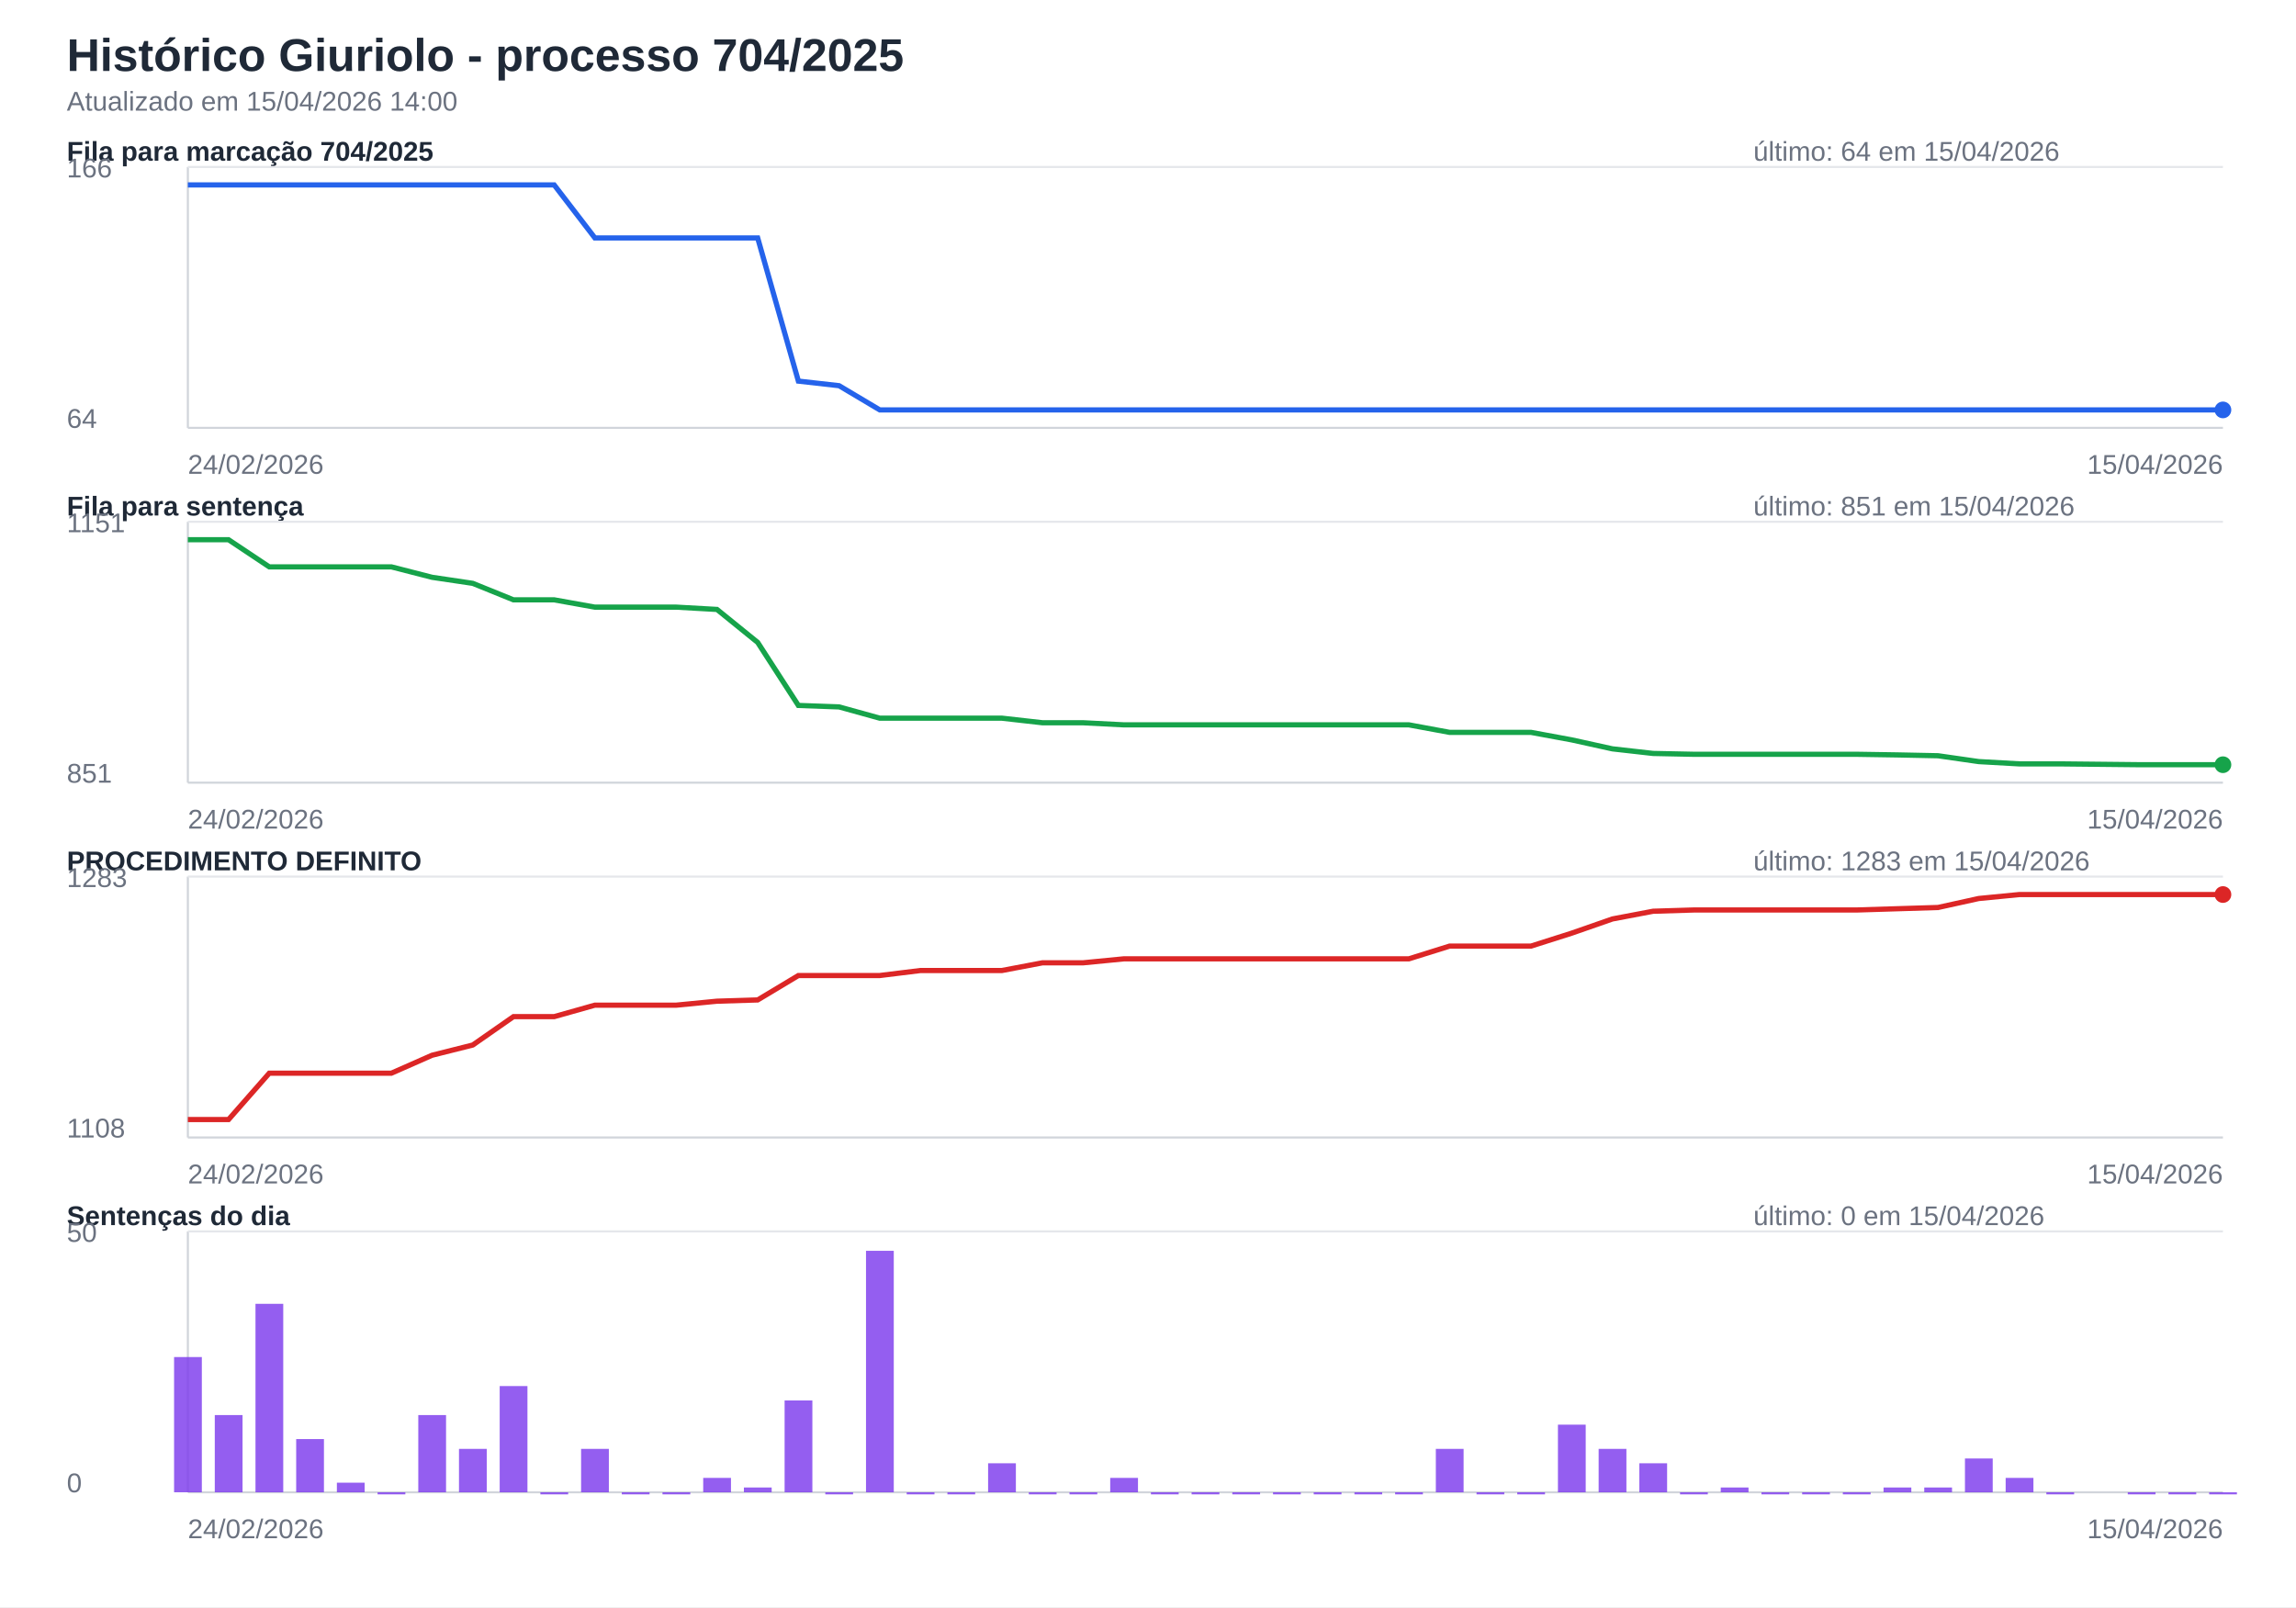
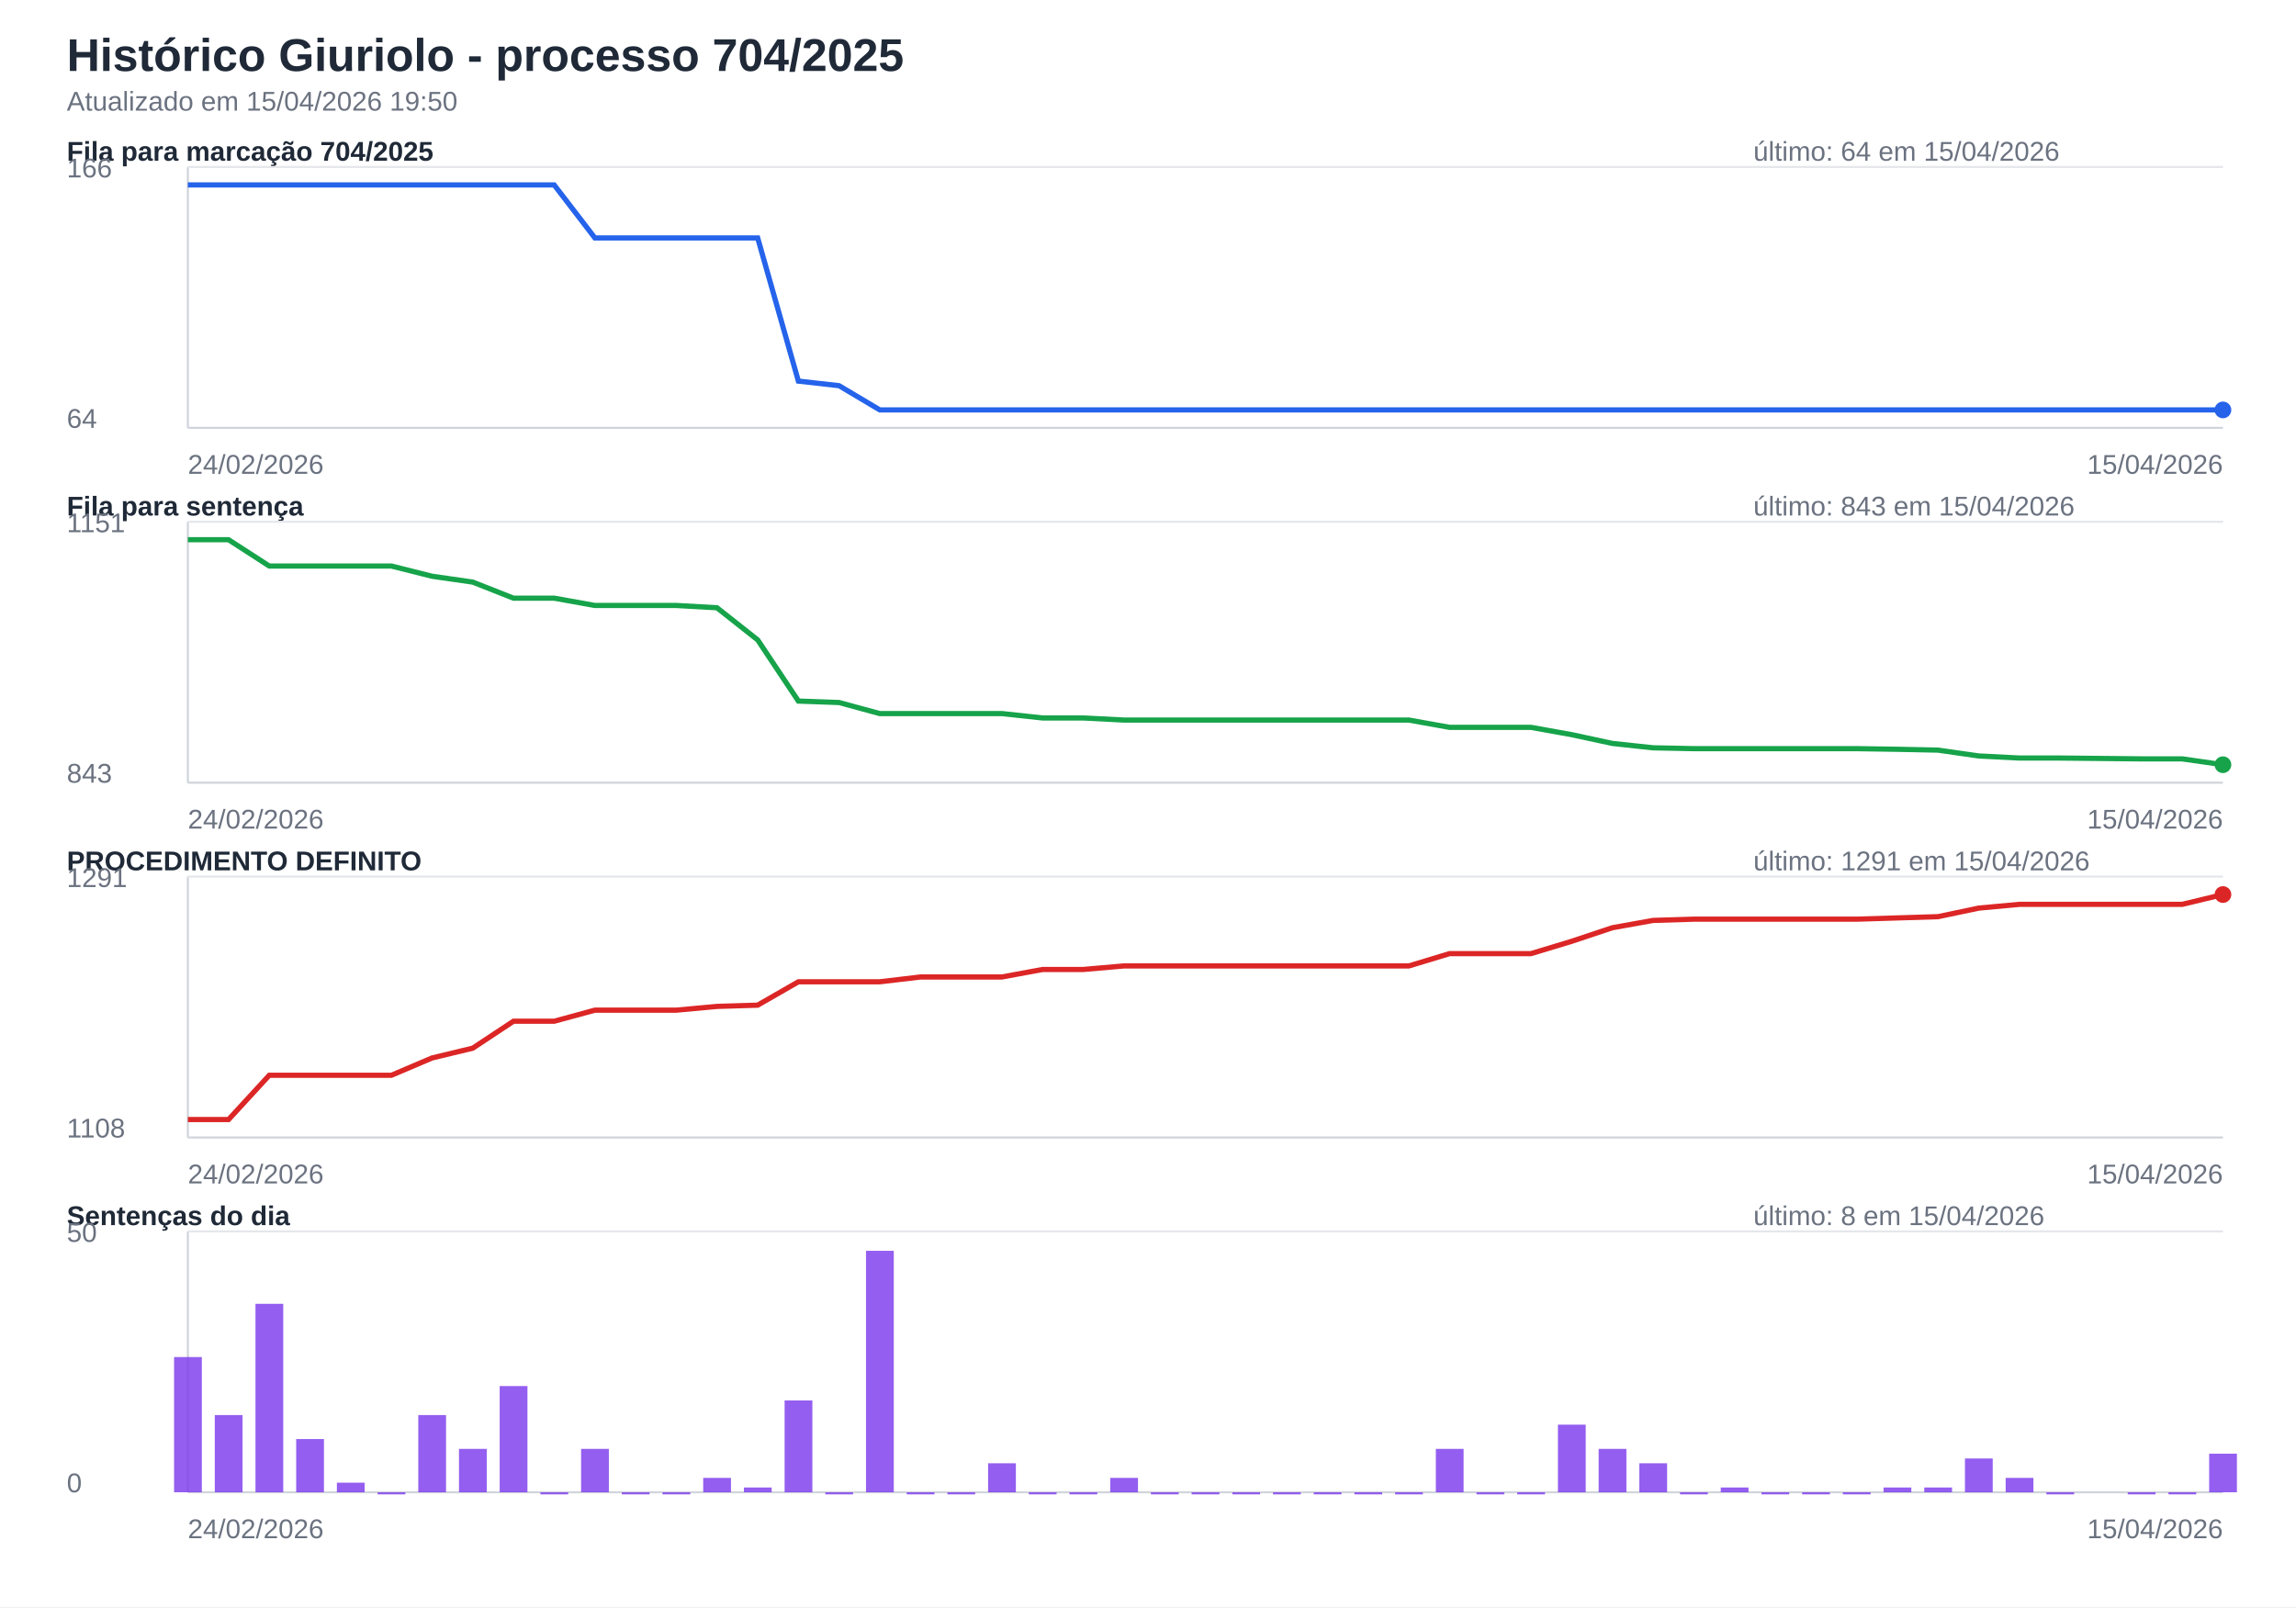
<svg xmlns="http://www.w3.org/2000/svg" width="1100" height="770" viewBox="0 0 1100 770">
  <rect width="100%" height="100%" fill="#ffffff" />
  <style>text{font-family:Segoe UI,Arial,sans-serif;font-size:13px;fill:#1f2937}.titulo{font-size:22px;font-weight:700}.sub{fill:#6b7280}.eixo{stroke:#d1d5db;stroke-width:1}.grade{stroke:#e5e7eb;stroke-width:1}.linha{fill:none;stroke-width:2.5}.barra{opacity:.82}</style>
  <text class="titulo" x="32" y="34">Histórico Giuriolo - processo 704/2025</text>
-   <text class="sub" x="32" y="53">Atualizado em 15/04/2026 14:00</text>
+   <text class="sub" x="32" y="53">Atualizado em 15/04/2026 19:50</text>
  <text x="32" y="77" font-weight="700">Fila para marcação 704/2025</text>
  <text class="sub" x="840" y="77">último: 64 em 15/04/2026</text>
  <line class="eixo" x1="90" y1="205" x2="1065" y2="205" />
  <line class="eixo" x1="90" y1="80" x2="90" y2="205" />
  <line class="grade" x1="90" y1="80" x2="1065" y2="80" />
  <text class="sub" x="32" y="85">166</text>
  <text class="sub" x="32" y="205">64</text>
  <path class="linha" stroke="#2563eb" d="M90.0,88.6 L109.5,88.6 L129.0,88.6 L148.5,88.6 L168.0,88.6 L187.5,88.6 L207.0,88.6 L226.5,88.6 L246.0,88.6 L265.5,88.6 L285.0,114.0 L304.5,114.0 L324.0,114.0 L343.5,114.0 L363.0,114.0 L382.5,182.6 L402.0,184.8 L421.5,196.4 L441.0,196.4 L460.5,196.4 L480.0,196.4 L499.5,196.4 L519.0,196.4 L538.5,196.4 L558.0,196.4 L577.5,196.4 L597.0,196.4 L616.5,196.4 L636.0,196.4 L655.5,196.4 L675.0,196.4 L694.5,196.4 L714.0,196.4 L733.5,196.4 L753.0,196.4 L772.5,196.4 L792.0,196.4 L811.5,196.4 L831.0,196.4 L850.5,196.4 L870.0,196.4 L889.5,196.4 L909.0,196.4 L928.5,196.4 L948.0,196.4 L967.5,196.4 L987.0,196.4 L1026.0,196.4 L1045.5,196.4 L1065.0,196.4" />
  <circle cx="1065.0" cy="196.4" r="4" fill="#2563eb" />
  <text class="sub" x="90" y="227">24/02/2026</text>
  <text class="sub" text-anchor="end" x="1065" y="227">15/04/2026</text>
  <text x="32" y="247" font-weight="700">Fila para sentença</text>
-   <text class="sub" x="840" y="247">último: 851 em 15/04/2026</text>
+   <text class="sub" x="840" y="247">último: 843 em 15/04/2026</text>
  <line class="eixo" x1="90" y1="375" x2="1065" y2="375" />
  <line class="eixo" x1="90" y1="250" x2="90" y2="375" />
  <line class="grade" x1="90" y1="250" x2="1065" y2="250" />
  <text class="sub" x="32" y="255">1151</text>
-   <text class="sub" x="32" y="375">851</text>
-   <path class="linha" stroke="#16a34a" d="M90.0,258.6 L109.5,258.6 L129.0,271.6 L148.5,271.6 L168.0,271.6 L187.5,271.6 L207.0,276.6 L226.5,279.5 L246.0,287.4 L265.5,287.4 L285.0,290.9 L304.5,290.9 L324.0,290.9 L343.5,292.0 L363.0,307.8 L382.5,338.0 L402.0,338.7 L421.5,344.1 L441.0,344.1 L460.5,344.1 L480.0,344.1 L499.5,346.3 L519.0,346.3 L538.5,347.3 L558.0,347.3 L577.5,347.3 L597.0,347.3 L616.5,347.3 L636.0,347.3 L655.5,347.3 L675.0,347.3 L694.5,350.9 L714.0,350.9 L733.5,350.9 L753.0,354.5 L772.5,358.8 L792.0,361.0 L811.5,361.4 L831.0,361.4 L850.5,361.4 L870.0,361.4 L889.5,361.4 L909.0,361.7 L928.5,362.1 L948.0,364.9 L967.5,366.0 L987.0,366.0 L1026.0,366.4 L1045.5,366.4 L1065.0,366.4" />
+   <text class="sub" x="32" y="375">843</text>
+   <path class="linha" stroke="#16a34a" d="M90.0,258.6 L109.5,258.6 L129.0,271.2 L148.5,271.2 L168.0,271.2 L187.5,271.2 L207.0,276.1 L226.5,278.9 L246.0,286.6 L265.5,286.6 L285.0,290.1 L304.5,290.1 L324.0,290.1 L343.5,291.2 L363.0,306.6 L382.5,335.9 L402.0,336.6 L421.5,341.9 L441.0,341.9 L460.5,341.9 L480.0,341.9 L499.5,344.0 L519.0,344.0 L538.5,345.0 L558.0,345.0 L577.5,345.0 L597.0,345.0 L616.5,345.0 L636.0,345.0 L655.5,345.0 L675.0,345.0 L694.5,348.5 L714.0,348.5 L733.5,348.5 L753.0,352.0 L772.5,356.2 L792.0,358.3 L811.5,358.7 L831.0,358.7 L850.5,358.7 L870.0,358.7 L889.5,358.7 L909.0,359.0 L928.5,359.4 L948.0,362.2 L967.5,363.2 L987.0,363.2 L1026.0,363.6 L1045.5,363.6 L1065.0,366.4" />
  <circle cx="1065.0" cy="366.4" r="4" fill="#16a34a" />
  <text class="sub" x="90" y="397">24/02/2026</text>
  <text class="sub" text-anchor="end" x="1065" y="397">15/04/2026</text>
  <text x="32" y="417" font-weight="700">PROCEDIMENTO DEFINITO</text>
-   <text class="sub" x="840" y="417">último: 1283 em 15/04/2026</text>
+   <text class="sub" x="840" y="417">último: 1291 em 15/04/2026</text>
  <line class="eixo" x1="90" y1="545" x2="1065" y2="545" />
  <line class="eixo" x1="90" y1="420" x2="90" y2="545" />
  <line class="grade" x1="90" y1="420" x2="1065" y2="420" />
-   <text class="sub" x="32" y="425">1283</text>
+   <text class="sub" x="32" y="425">1291</text>
  <text class="sub" x="32" y="545">1108</text>
-   <path class="linha" stroke="#dc2626" d="M90.0,536.4 L109.5,536.4 L129.0,514.2 L148.5,514.2 L168.0,514.2 L187.5,514.2 L207.0,505.6 L226.5,500.7 L246.0,487.1 L265.5,487.1 L285.0,481.6 L304.5,481.6 L324.0,481.6 L343.5,479.7 L363.0,479.1 L382.5,467.4 L402.0,467.4 L421.5,467.4 L441.0,465.0 L460.5,465.0 L480.0,465.0 L499.5,461.3 L519.0,461.3 L538.5,459.4 L558.0,459.4 L577.5,459.4 L597.0,459.4 L616.5,459.4 L636.0,459.4 L655.5,459.4 L675.0,459.4 L694.5,453.3 L714.0,453.3 L733.5,453.3 L753.0,447.1 L772.5,440.3 L792.0,436.6 L811.5,436.0 L831.0,436.0 L850.5,436.0 L870.0,436.0 L889.5,436.0 L909.0,435.4 L928.5,434.8 L948.0,430.5 L967.5,428.6 L987.0,428.6 L1026.0,428.6 L1045.5,428.6 L1065.0,428.6" />
+   <path class="linha" stroke="#dc2626" d="M90.0,536.4 L109.5,536.4 L129.0,515.2 L148.5,515.2 L168.0,515.2 L187.5,515.2 L207.0,506.9 L226.5,502.2 L246.0,489.3 L265.5,489.3 L285.0,484.0 L304.5,484.0 L324.0,484.0 L343.5,482.2 L363.0,481.6 L382.5,470.4 L402.0,470.4 L421.5,470.4 L441.0,468.1 L460.5,468.1 L480.0,468.1 L499.5,464.5 L519.0,464.5 L538.5,462.8 L558.0,462.8 L577.5,462.8 L597.0,462.8 L616.5,462.8 L636.0,462.8 L655.5,462.8 L675.0,462.8 L694.5,456.9 L714.0,456.9 L733.5,456.9 L753.0,451.0 L772.5,444.5 L792.0,441.0 L811.5,440.4 L831.0,440.4 L850.5,440.4 L870.0,440.4 L889.5,440.4 L909.0,439.8 L928.5,439.2 L948.0,435.1 L967.5,433.3 L987.0,433.3 L1026.0,433.3 L1045.5,433.3 L1065.0,428.6" />
  <circle cx="1065.0" cy="428.6" r="4" fill="#dc2626" />
  <text class="sub" x="90" y="567">24/02/2026</text>
  <text class="sub" text-anchor="end" x="1065" y="567">15/04/2026</text>
  <text x="32" y="587" font-weight="700">Sentenças do dia</text>
-   <text class="sub" x="840" y="587">último: 0 em 15/04/2026</text>
+   <text class="sub" x="840" y="587">último: 8 em 15/04/2026</text>
  <line class="eixo" x1="90" y1="715" x2="1065" y2="715" />
  <line class="eixo" x1="90" y1="590" x2="90" y2="715" />
  <line class="grade" x1="90" y1="590" x2="1065" y2="590" />
  <text class="sub" x="32" y="595">50</text>
  <text class="sub" x="32" y="715">0</text>
  <rect class="barra" x="83.4" y="650.2" width="13.3" height="64.8" fill="#7c3aed" />
  <rect class="barra" x="102.9" y="678.0" width="13.3" height="37.0" fill="#7c3aed" />
  <rect class="barra" x="122.4" y="624.7" width="13.3" height="90.3" fill="#7c3aed" />
  <rect class="barra" x="141.9" y="689.5" width="13.3" height="25.5" fill="#7c3aed" />
  <rect class="barra" x="161.4" y="710.4" width="13.3" height="4.6" fill="#7c3aed" />
  <rect class="barra" x="180.9" y="715.0" width="13.3" height="1.0" fill="#7c3aed" />
  <rect class="barra" x="200.4" y="678.0" width="13.3" height="37.0" fill="#7c3aed" />
  <rect class="barra" x="219.9" y="694.2" width="13.3" height="20.8" fill="#7c3aed" />
  <rect class="barra" x="239.4" y="664.1" width="13.3" height="50.9" fill="#7c3aed" />
  <rect class="barra" x="258.9" y="715.0" width="13.3" height="1.0" fill="#7c3aed" />
  <rect class="barra" x="278.4" y="694.2" width="13.3" height="20.8" fill="#7c3aed" />
  <rect class="barra" x="297.9" y="715.0" width="13.3" height="1.0" fill="#7c3aed" />
  <rect class="barra" x="317.4" y="715.0" width="13.3" height="1.0" fill="#7c3aed" />
  <rect class="barra" x="336.9" y="708.1" width="13.3" height="6.9" fill="#7c3aed" />
  <rect class="barra" x="356.4" y="712.7" width="13.3" height="2.3" fill="#7c3aed" />
  <rect class="barra" x="375.9" y="671.0" width="13.3" height="44.0" fill="#7c3aed" />
  <rect class="barra" x="395.4" y="715.0" width="13.3" height="1.0" fill="#7c3aed" />
  <rect class="barra" x="414.9" y="599.3" width="13.3" height="115.7" fill="#7c3aed" />
  <rect class="barra" x="434.4" y="715.0" width="13.3" height="1.0" fill="#7c3aed" />
  <rect class="barra" x="453.9" y="715.0" width="13.3" height="1.0" fill="#7c3aed" />
  <rect class="barra" x="473.4" y="701.1" width="13.3" height="13.9" fill="#7c3aed" />
  <rect class="barra" x="492.9" y="715.0" width="13.3" height="1.0" fill="#7c3aed" />
  <rect class="barra" x="512.4" y="715.0" width="13.3" height="1.0" fill="#7c3aed" />
  <rect class="barra" x="531.9" y="708.1" width="13.3" height="6.9" fill="#7c3aed" />
  <rect class="barra" x="551.4" y="715.0" width="13.3" height="1.0" fill="#7c3aed" />
  <rect class="barra" x="570.9" y="715.0" width="13.3" height="1.0" fill="#7c3aed" />
  <rect class="barra" x="590.4" y="715.0" width="13.3" height="1.0" fill="#7c3aed" />
  <rect class="barra" x="609.9" y="715.0" width="13.3" height="1.0" fill="#7c3aed" />
  <rect class="barra" x="629.4" y="715.0" width="13.3" height="1.0" fill="#7c3aed" />
  <rect class="barra" x="648.9" y="715.0" width="13.3" height="1.0" fill="#7c3aed" />
  <rect class="barra" x="668.4" y="715.0" width="13.3" height="1.0" fill="#7c3aed" />
  <rect class="barra" x="687.9" y="694.2" width="13.3" height="20.8" fill="#7c3aed" />
  <rect class="barra" x="707.4" y="715.0" width="13.3" height="1.0" fill="#7c3aed" />
  <rect class="barra" x="726.9" y="715.0" width="13.3" height="1.0" fill="#7c3aed" />
  <rect class="barra" x="746.4" y="682.6" width="13.3" height="32.4" fill="#7c3aed" />
  <rect class="barra" x="765.9" y="694.2" width="13.3" height="20.8" fill="#7c3aed" />
  <rect class="barra" x="785.4" y="701.1" width="13.3" height="13.9" fill="#7c3aed" />
  <rect class="barra" x="804.9" y="715.0" width="13.3" height="1.0" fill="#7c3aed" />
  <rect class="barra" x="824.4" y="712.7" width="13.3" height="2.3" fill="#7c3aed" />
  <rect class="barra" x="843.9" y="715.0" width="13.3" height="1.0" fill="#7c3aed" />
  <rect class="barra" x="863.4" y="715.0" width="13.3" height="1.0" fill="#7c3aed" />
  <rect class="barra" x="882.9" y="715.0" width="13.3" height="1.0" fill="#7c3aed" />
  <rect class="barra" x="902.4" y="712.7" width="13.3" height="2.3" fill="#7c3aed" />
  <rect class="barra" x="921.9" y="712.7" width="13.3" height="2.3" fill="#7c3aed" />
  <rect class="barra" x="941.4" y="698.8" width="13.3" height="16.2" fill="#7c3aed" />
  <rect class="barra" x="960.9" y="708.1" width="13.3" height="6.9" fill="#7c3aed" />
  <rect class="barra" x="980.4" y="715.0" width="13.3" height="1.0" fill="#7c3aed" />
  <rect class="barra" x="1019.4" y="715.0" width="13.3" height="1.0" fill="#7c3aed" />
  <rect class="barra" x="1038.9" y="715.0" width="13.3" height="1.0" fill="#7c3aed" />
-   <rect class="barra" x="1058.4" y="715.0" width="13.3" height="1.0" fill="#7c3aed" />
+   <rect class="barra" x="1058.4" y="696.5" width="13.3" height="18.5" fill="#7c3aed" />
  <text class="sub" x="90" y="737">24/02/2026</text>
  <text class="sub" text-anchor="end" x="1065" y="737">15/04/2026</text>
</svg>
